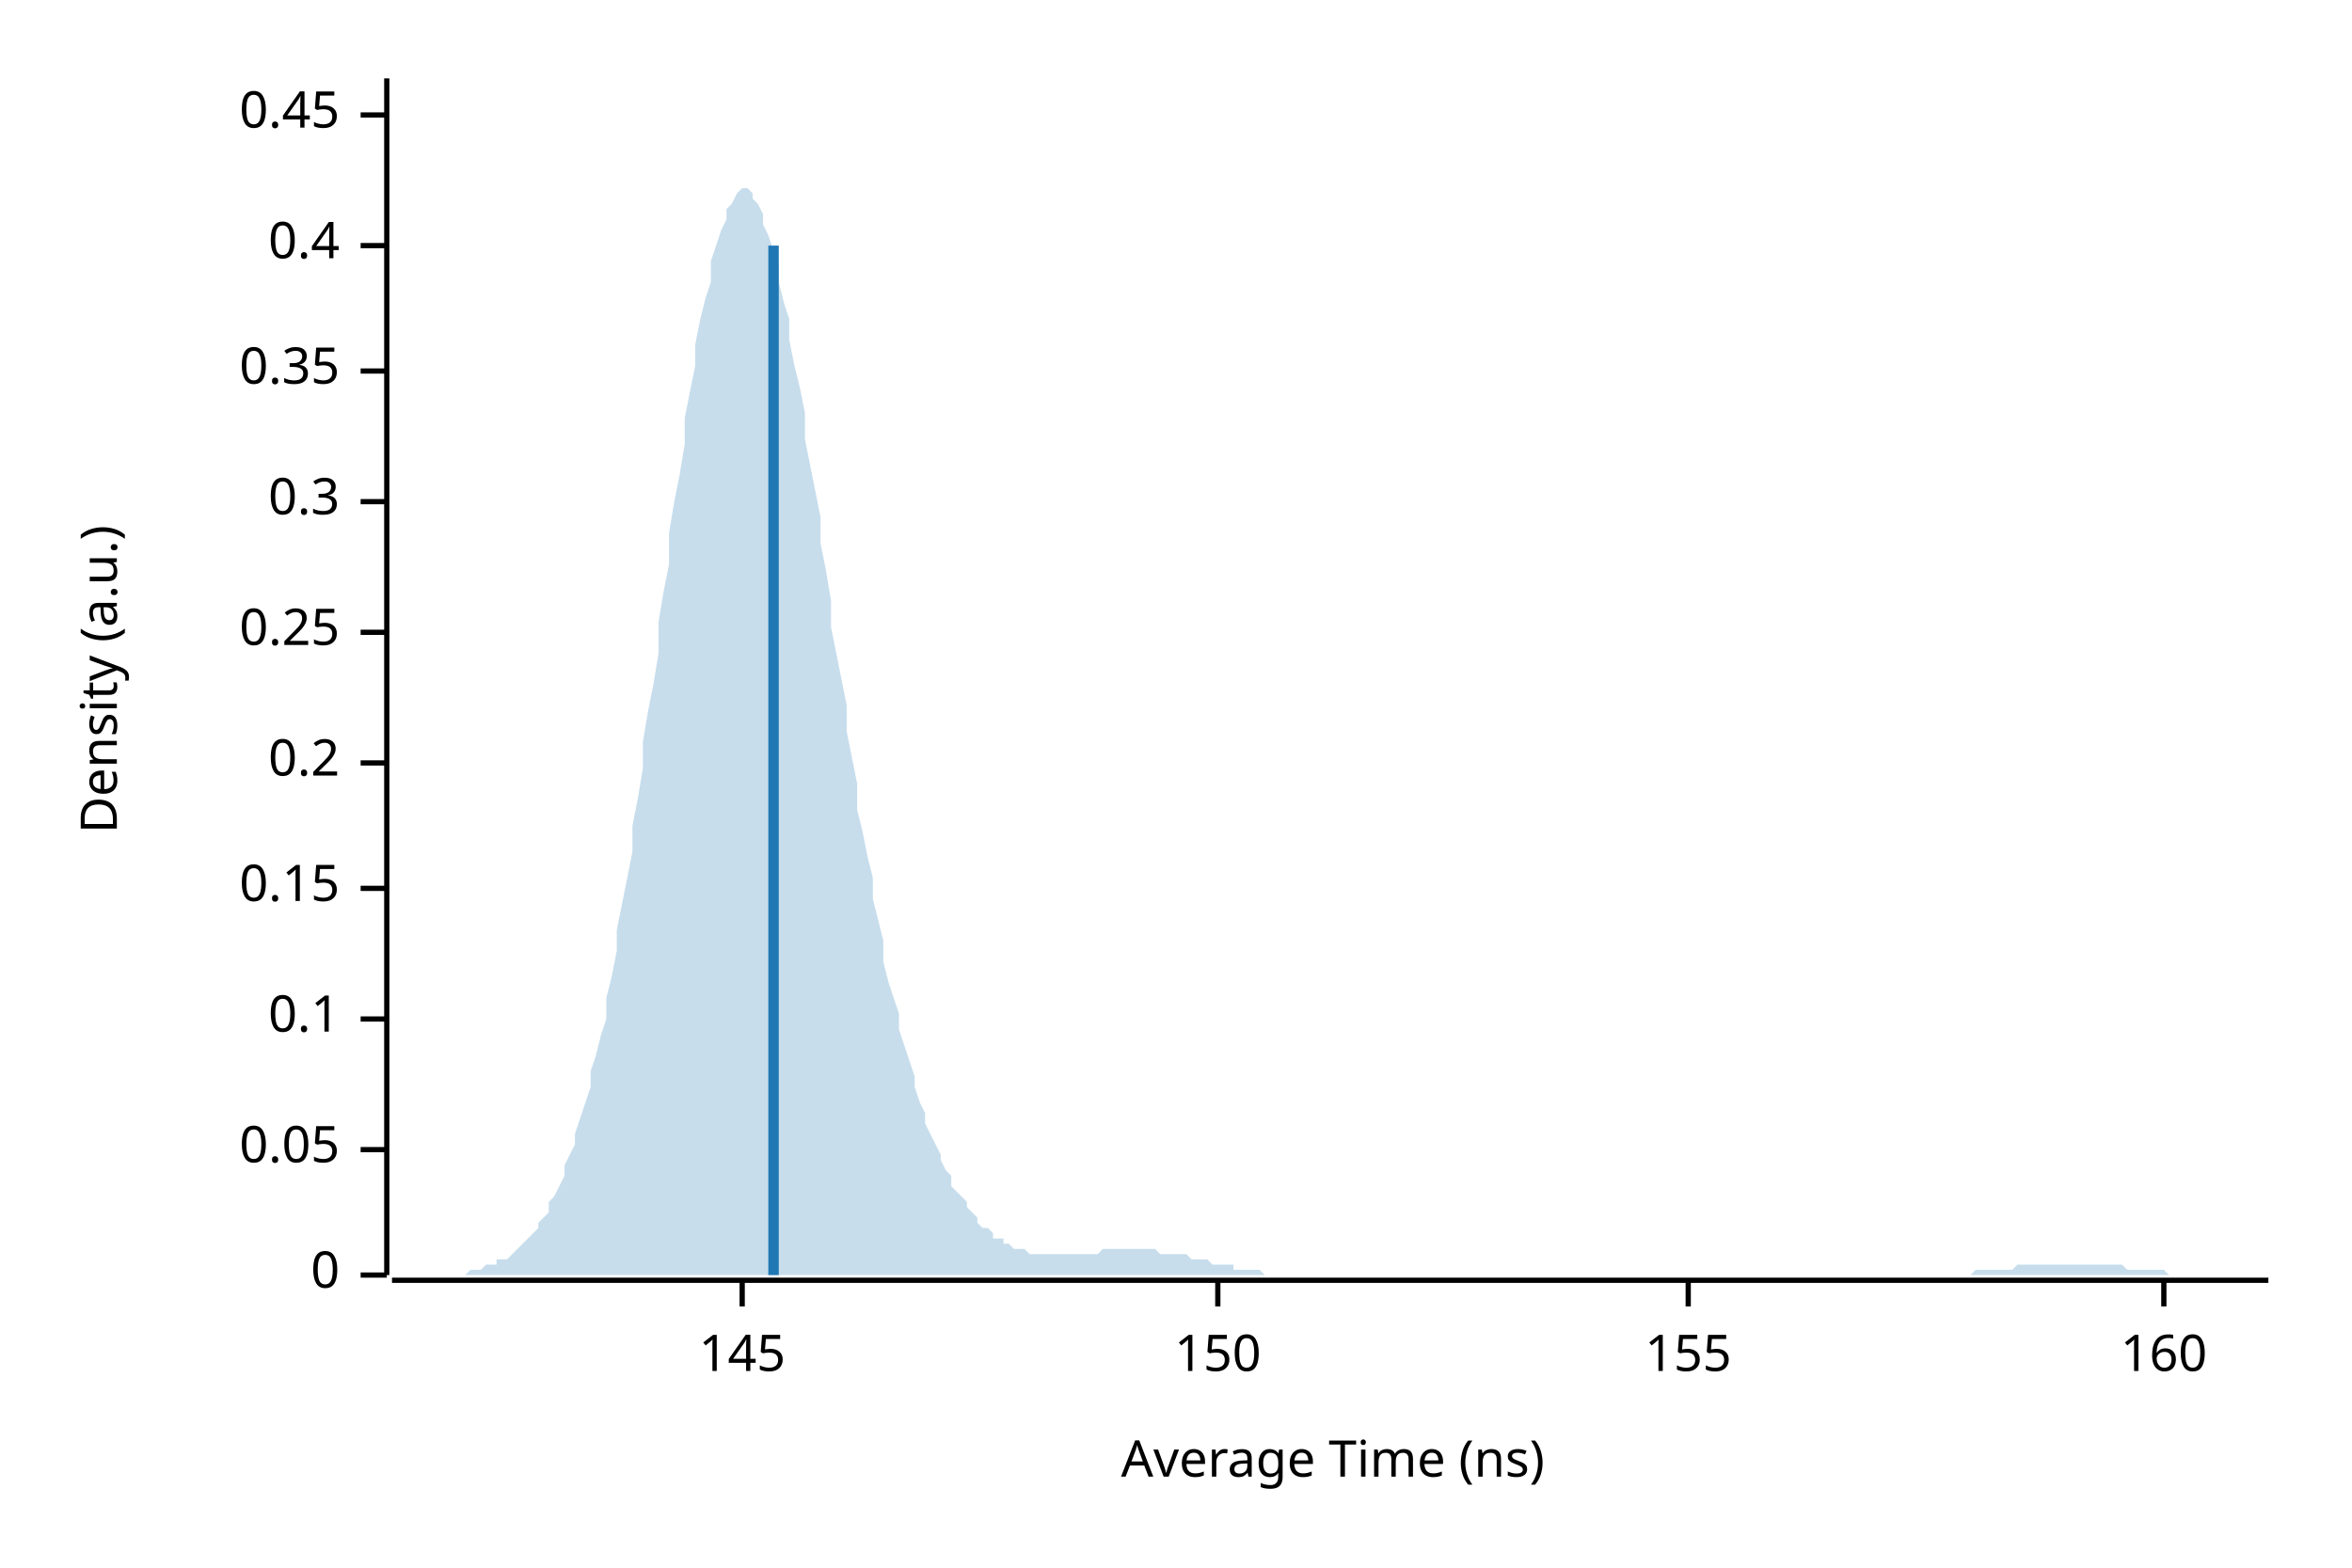
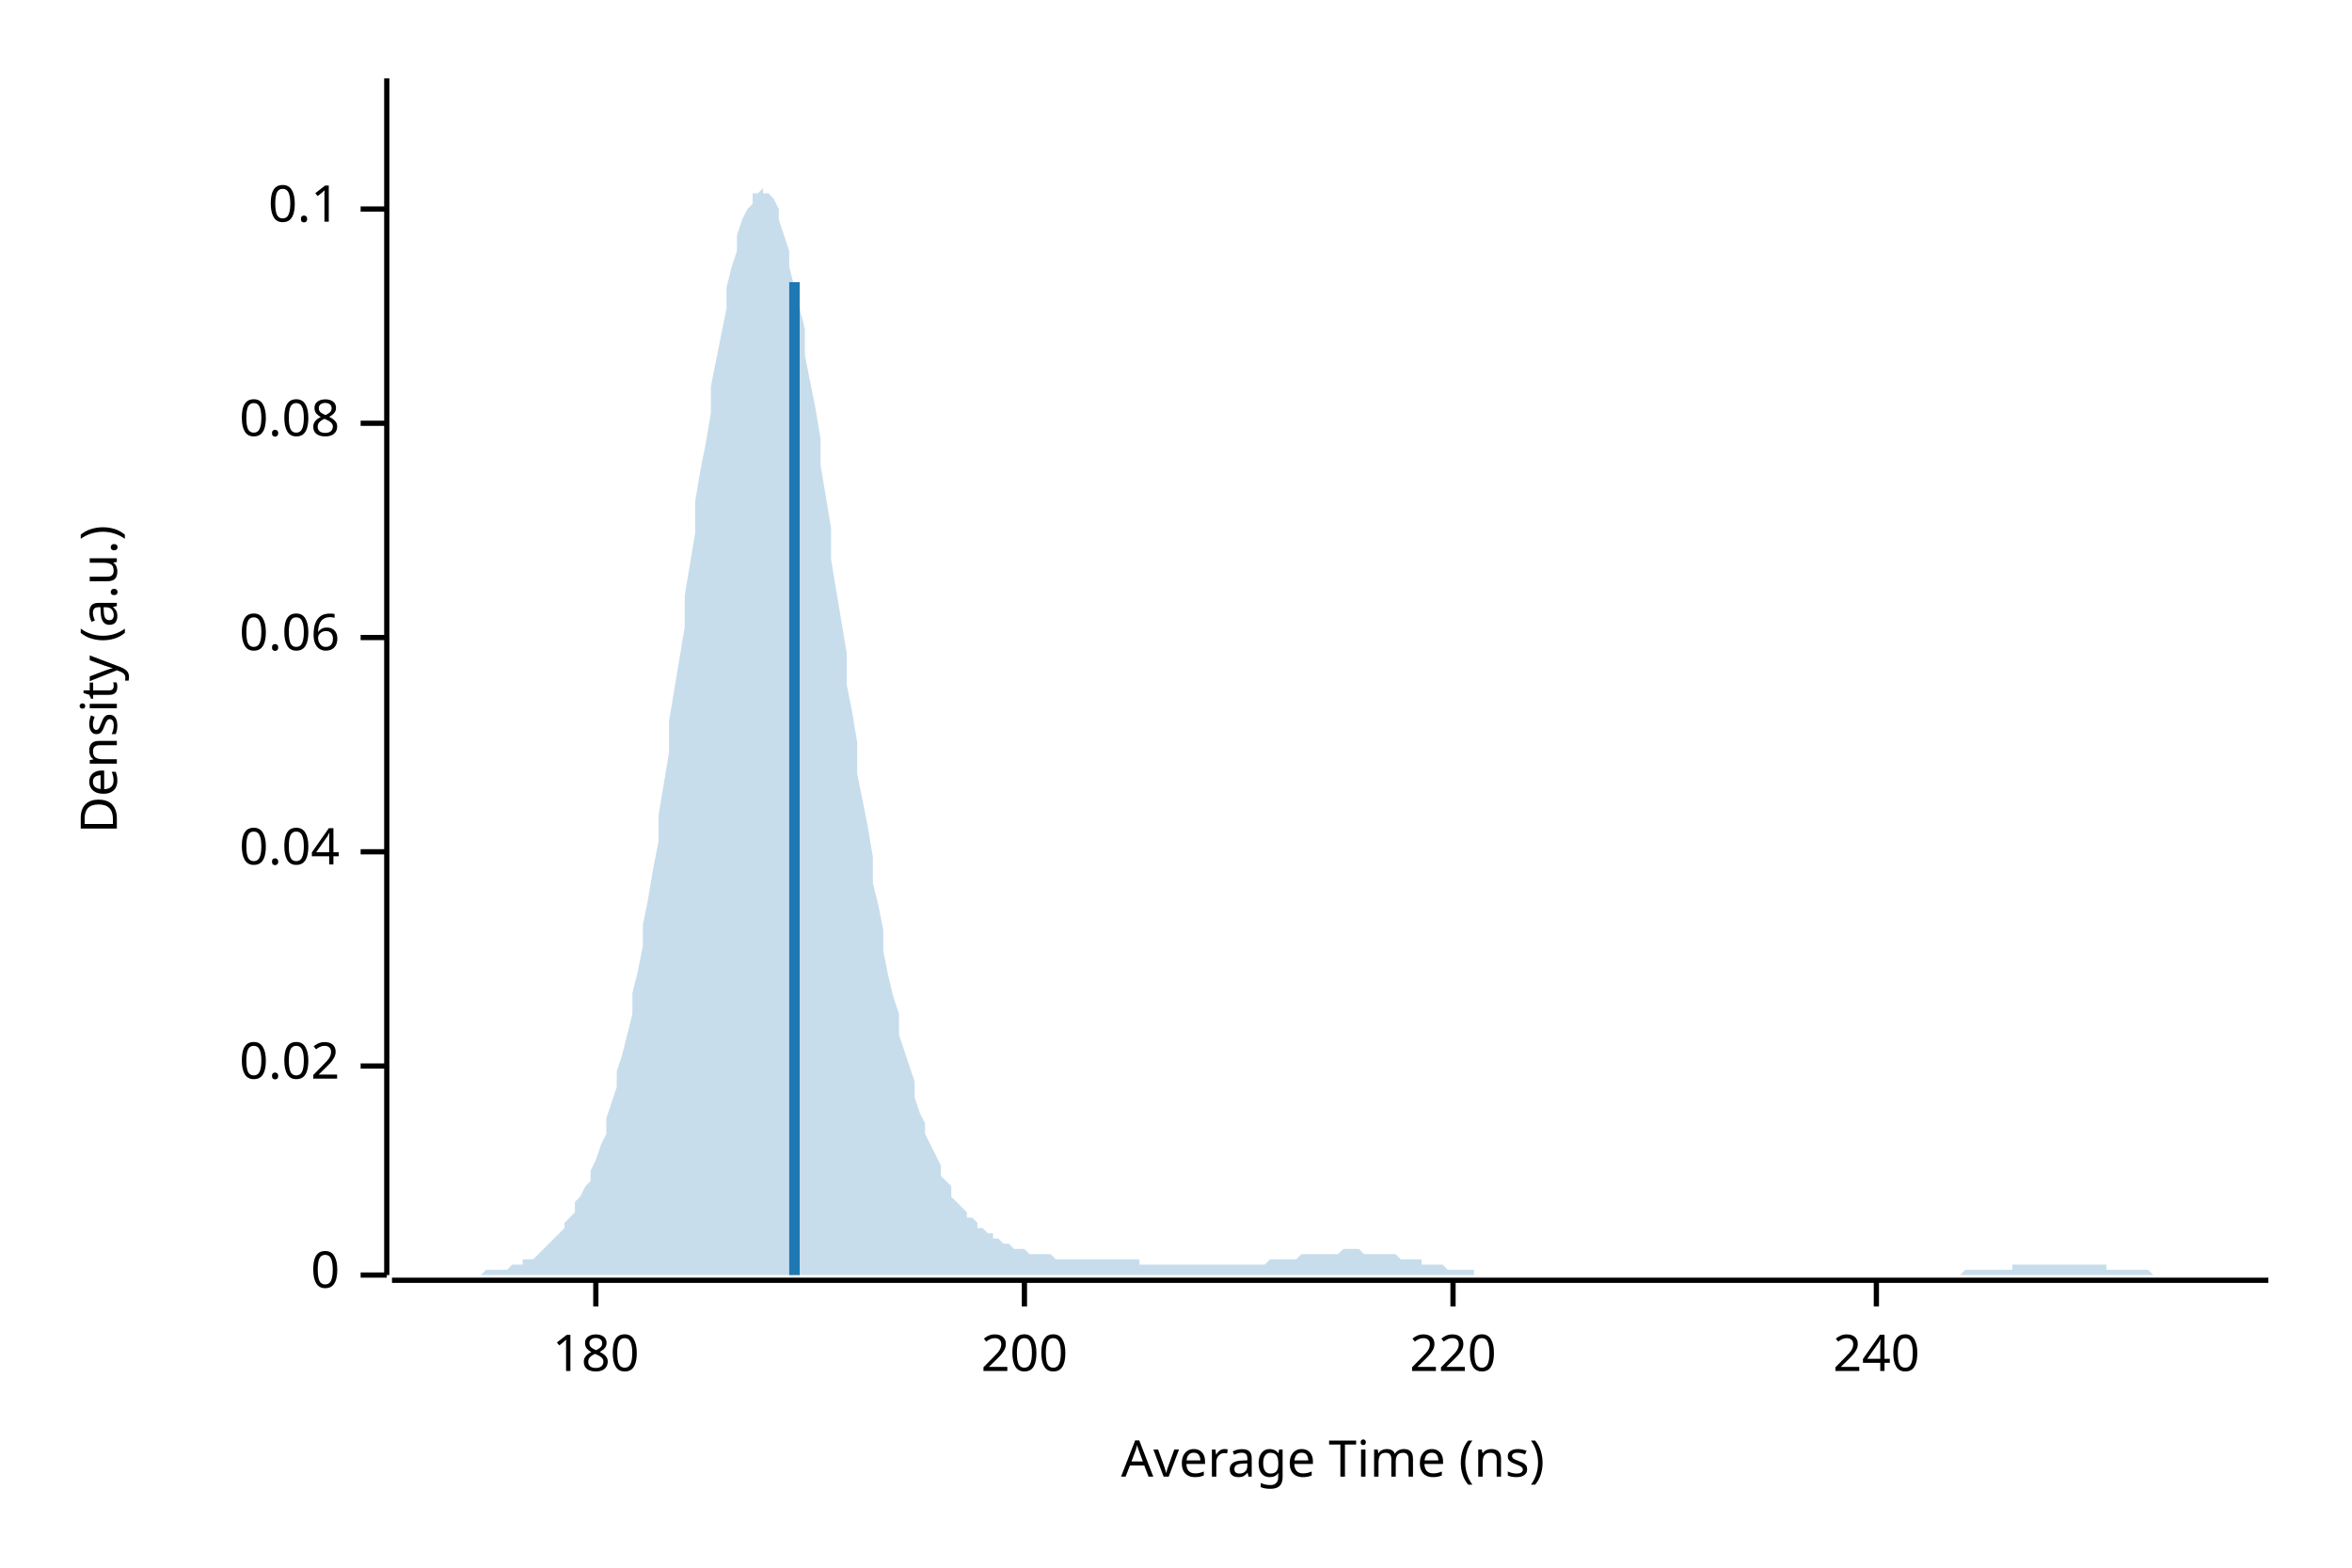
<svg xmlns="http://www.w3.org/2000/svg" width="450" height="300" viewBox="0 0 450 300">
  <text x="15" y="130" dy="0.76em" text-anchor="middle" font-family="sans-serif" font-size="9.677" opacity="1" fill="#000000" transform="rotate(270, 15, 130)">
Density (a.u.)
</text>
  <text x="255" y="285" dy="-0.5ex" text-anchor="middle" font-family="sans-serif" font-size="9.677" opacity="1" fill="#000000">
Average Time (ns)
</text>
  <polyline fill="none" opacity="1" stroke="#000000" stroke-width="1" points="74,15 74,244 " />
  <text x="65" y="244" dy="0.5ex" text-anchor="end" font-family="sans-serif" font-size="9.677" opacity="1" fill="#000000">
0
</text>
  <polyline fill="none" opacity="1" stroke="#000000" stroke-width="1" points="69,244 74,244 " />
-   <text x="65" y="220" dy="0.5ex" text-anchor="end" font-family="sans-serif" font-size="9.677" opacity="1" fill="#000000">
- 0.05
+   <text x="65" y="204" dy="0.5ex" text-anchor="end" font-family="sans-serif" font-size="9.677" opacity="1" fill="#000000">
+ 0.02
</text>
-   <polyline fill="none" opacity="1" stroke="#000000" stroke-width="1" points="69,220 74,220 " />
-   <text x="65" y="195" dy="0.5ex" text-anchor="end" font-family="sans-serif" font-size="9.677" opacity="1" fill="#000000">
+   <polyline fill="none" opacity="1" stroke="#000000" stroke-width="1" points="69,204 74,204 " />
+   <text x="65" y="163" dy="0.5ex" text-anchor="end" font-family="sans-serif" font-size="9.677" opacity="1" fill="#000000">
+ 0.04
+ </text>
+   <polyline fill="none" opacity="1" stroke="#000000" stroke-width="1" points="69,163 74,163 " />
+   <text x="65" y="122" dy="0.5ex" text-anchor="end" font-family="sans-serif" font-size="9.677" opacity="1" fill="#000000">
+ 0.06
+ </text>
+   <polyline fill="none" opacity="1" stroke="#000000" stroke-width="1" points="69,122 74,122 " />
+   <text x="65" y="81" dy="0.5ex" text-anchor="end" font-family="sans-serif" font-size="9.677" opacity="1" fill="#000000">
+ 0.08
+ </text>
+   <polyline fill="none" opacity="1" stroke="#000000" stroke-width="1" points="69,81 74,81 " />
+   <text x="65" y="40" dy="0.5ex" text-anchor="end" font-family="sans-serif" font-size="9.677" opacity="1" fill="#000000">
0.1
</text>
-   <polyline fill="none" opacity="1" stroke="#000000" stroke-width="1" points="69,195 74,195 " />
-   <text x="65" y="170" dy="0.5ex" text-anchor="end" font-family="sans-serif" font-size="9.677" opacity="1" fill="#000000">
- 0.15
+   <polyline fill="none" opacity="1" stroke="#000000" stroke-width="1" points="69,40 74,40 " />
+   <polyline fill="none" opacity="1" stroke="#000000" stroke-width="1" points="75,245 434,245 " />
+   <text x="114" y="255" dy="0.76em" text-anchor="middle" font-family="sans-serif" font-size="9.677" opacity="1" fill="#000000">
+ 180
</text>
-   <polyline fill="none" opacity="1" stroke="#000000" stroke-width="1" points="69,170 74,170 " />
-   <text x="65" y="146" dy="0.5ex" text-anchor="end" font-family="sans-serif" font-size="9.677" opacity="1" fill="#000000">
- 0.2
+   <polyline fill="none" opacity="1" stroke="#000000" stroke-width="1" points="114,245 114,250 " />
+   <text x="196" y="255" dy="0.76em" text-anchor="middle" font-family="sans-serif" font-size="9.677" opacity="1" fill="#000000">
+ 200
</text>
-   <polyline fill="none" opacity="1" stroke="#000000" stroke-width="1" points="69,146 74,146 " />
-   <text x="65" y="121" dy="0.5ex" text-anchor="end" font-family="sans-serif" font-size="9.677" opacity="1" fill="#000000">
- 0.25
+   <polyline fill="none" opacity="1" stroke="#000000" stroke-width="1" points="196,245 196,250 " />
+   <text x="278" y="255" dy="0.76em" text-anchor="middle" font-family="sans-serif" font-size="9.677" opacity="1" fill="#000000">
+ 220
</text>
-   <polyline fill="none" opacity="1" stroke="#000000" stroke-width="1" points="69,121 74,121 " />
-   <text x="65" y="96" dy="0.5ex" text-anchor="end" font-family="sans-serif" font-size="9.677" opacity="1" fill="#000000">
- 0.3
+   <polyline fill="none" opacity="1" stroke="#000000" stroke-width="1" points="278,245 278,250 " />
+   <text x="359" y="255" dy="0.76em" text-anchor="middle" font-family="sans-serif" font-size="9.677" opacity="1" fill="#000000">
+ 240
</text>
-   <polyline fill="none" opacity="1" stroke="#000000" stroke-width="1" points="69,96 74,96 " />
-   <text x="65" y="71" dy="0.5ex" text-anchor="end" font-family="sans-serif" font-size="9.677" opacity="1" fill="#000000">
- 0.35
- </text>
-   <polyline fill="none" opacity="1" stroke="#000000" stroke-width="1" points="69,71 74,71 " />
-   <text x="65" y="47" dy="0.5ex" text-anchor="end" font-family="sans-serif" font-size="9.677" opacity="1" fill="#000000">
- 0.4
- </text>
-   <polyline fill="none" opacity="1" stroke="#000000" stroke-width="1" points="69,47 74,47 " />
-   <text x="65" y="22" dy="0.5ex" text-anchor="end" font-family="sans-serif" font-size="9.677" opacity="1" fill="#000000">
- 0.45
- </text>
-   <polyline fill="none" opacity="1" stroke="#000000" stroke-width="1" points="69,22 74,22 " />
-   <polyline fill="none" opacity="1" stroke="#000000" stroke-width="1" points="75,245 434,245 " />
-   <text x="142" y="255" dy="0.76em" text-anchor="middle" font-family="sans-serif" font-size="9.677" opacity="1" fill="#000000">
- 145
- </text>
-   <polyline fill="none" opacity="1" stroke="#000000" stroke-width="1" points="142,245 142,250 " />
-   <text x="233" y="255" dy="0.76em" text-anchor="middle" font-family="sans-serif" font-size="9.677" opacity="1" fill="#000000">
- 150
- </text>
-   <polyline fill="none" opacity="1" stroke="#000000" stroke-width="1" points="233,245 233,250 " />
-   <text x="323" y="255" dy="0.76em" text-anchor="middle" font-family="sans-serif" font-size="9.677" opacity="1" fill="#000000">
- 155
- </text>
-   <polyline fill="none" opacity="1" stroke="#000000" stroke-width="1" points="323,245 323,250 " />
-   <text x="414" y="255" dy="0.76em" text-anchor="middle" font-family="sans-serif" font-size="9.677" opacity="1" fill="#000000">
- 160
- </text>
-   <polyline fill="none" opacity="1" stroke="#000000" stroke-width="1" points="414,245 414,250 " />
-   <polygon opacity="0.25" fill="#1F78B4" points="75,244 75,244 76,244 77,244 77,244 78,244 79,244 80,244 80,244 81,244 82,244 82,244 83,244 84,244 85,244 85,244 86,244 87,244 87,244 88,244 89,244 90,243 90,243 91,243 92,243 92,243 93,242 94,242 95,242 95,241 96,241 97,241 98,240 98,240 99,239 100,238 100,238 101,237 102,236 103,235 103,234 104,233 105,232 105,230 106,229 107,227 108,225 108,223 109,221 110,219 110,217 111,214 112,211 113,208 113,205 114,202 115,198 116,195 116,191 117,187 118,182 118,178 119,173 120,168 121,163 121,158 122,153 123,147 123,142 124,136 125,131 126,125 126,119 127,113 128,108 128,102 129,96 130,91 131,85 131,80 132,75 133,70 133,66 134,61 135,57 136,54 136,50 137,47 138,44 139,42 139,40 140,39 141,37 141,37 142,36 143,36 144,37 144,38 145,39 146,41 146,43 147,45 148,48 149,51 149,54 150,58 151,61 151,65 152,70 153,74 154,79 154,84 155,89 156,94 157,99 157,104 158,109 159,115 159,120 160,125 161,130 162,135 162,140 163,145 164,150 164,155 165,159 166,164 167,168 167,172 168,176 169,180 169,184 170,188 171,191 172,194 172,197 173,200 174,203 175,206 175,208 176,211 177,213 177,215 178,217 179,219 180,221 180,222 181,224 182,225 182,227 183,228 184,229 185,230 185,231 186,232 187,233 187,234 188,235 189,235 190,236 190,237 191,237 192,237 192,238 193,238 194,239 195,239 195,239 196,239 197,240 198,240 198,240 199,240 200,240 200,240 201,240 202,240 203,240 203,240 204,240 205,240 205,240 206,240 207,240 208,240 208,240 209,240 210,240 210,240 211,239 212,239 213,239 213,239 214,239 215,239 216,239 216,239 217,239 218,239 218,239 219,239 220,239 221,239 221,239 222,240 223,240 223,240 224,240 225,240 226,240 226,240 227,240 228,241 228,241 229,241 230,241 231,241 231,241 232,242 233,242 233,242 234,242 235,242 236,242 236,243 237,243 238,243 239,243 239,243 240,243 241,243 241,243 242,244 243,244 244,244 244,244 245,244 246,244 246,244 247,244 248,244 249,244 249,244 250,244 251,244 251,244 252,244 253,244 254,244 254,244 255,244 256,244 257,244 257,244 258,244 259,244 259,244 260,244 261,244 262,244 262,244 263,244 264,244 264,244 265,244 266,244 267,244 267,244 268,244 269,244 269,244 270,244 271,244 272,244 272,244 273,244 274,244 275,244 275,244 276,244 277,244 277,244 278,244 279,244 280,244 280,244 281,244 282,244 282,244 283,244 284,244 285,244 285,244 286,244 287,244 287,244 288,244 289,244 290,244 290,244 291,244 292,244 292,244 293,244 294,244 295,244 295,244 296,244 297,244 298,244 298,244 299,244 300,244 300,244 301,244 302,244 303,244 303,244 304,244 305,244 305,244 306,244 307,244 308,244 308,244 309,244 310,244 310,244 311,244 312,244 313,244 313,244 314,244 315,244 316,244 316,244 317,244 318,244 318,244 319,244 320,244 321,244 321,244 322,244 323,244 323,244 324,244 325,244 326,244 326,244 327,244 328,244 328,244 329,244 330,244 331,244 331,244 332,244 333,244 333,244 334,244 335,244 336,244 336,244 337,244 338,244 339,244 339,244 340,244 341,244 341,244 342,244 343,244 344,244 344,244 345,244 346,244 346,244 347,244 348,244 349,244 349,244 350,244 351,244 351,244 352,244 353,244 354,244 354,244 355,244 356,244 357,244 357,244 358,244 359,244 359,244 360,244 361,244 362,244 362,244 363,244 364,244 364,244 365,244 366,244 367,244 367,244 368,244 369,244 369,244 370,244 371,244 372,244 372,244 373,244 374,244 375,244 375,244 376,244 377,244 377,244 378,243 379,243 380,243 380,243 381,243 382,243 382,243 383,243 384,243 385,243 385,243 386,242 387,242 387,242 388,242 389,242 390,242 390,242 391,242 392,242 392,242 393,242 394,242 395,242 395,242 396,242 397,242 398,242 398,242 399,242 400,242 400,242 401,242 402,242 403,242 403,242 404,242 405,242 405,242 406,242 407,243 408,243 408,243 409,243 410,243 410,243 411,243 412,243 413,243 413,243 414,243 415,244 416,244 416,244 417,244 418,244 418,244 419,244 420,244 421,244 421,244 422,244 423,244 423,244 424,244 425,244 426,244 426,244 427,244 428,244 428,244 429,244 430,244 431,244 431,244 432,244 433,244 434,244 434,244 75,244 " />
-   <polyline fill="none" opacity="1" stroke="#1F78B4" stroke-width="2" points="148,244 148,47 " />
+   <polyline fill="none" opacity="1" stroke="#000000" stroke-width="1" points="359,245 359,250 " />
+   <polygon opacity="0.25" fill="#1F78B4" points="75,244 75,244 76,244 77,244 77,244 78,244 79,244 80,244 80,244 81,244 82,244 82,244 83,244 84,244 85,244 85,244 86,244 87,244 87,244 88,244 89,244 90,244 90,244 91,244 92,244 92,244 93,243 94,243 95,243 95,243 96,243 97,243 98,242 98,242 99,242 100,242 100,241 101,241 102,241 103,240 103,240 104,239 105,238 105,238 106,237 107,236 108,235 108,234 109,233 110,232 110,230 111,229 112,227 113,226 113,224 114,222 115,219 116,217 116,214 117,211 118,208 118,205 119,202 120,198 121,194 121,190 122,186 123,181 123,177 124,172 125,166 126,161 126,156 127,150 128,144 128,138 129,132 130,126 131,120 131,114 132,108 133,102 133,96 134,90 135,85 136,79 136,74 137,69 138,64 139,59 139,55 140,51 141,48 141,45 142,42 143,40 144,39 144,37 145,37 146,36 146,37 147,37 148,38 149,40 149,42 150,45 151,48 151,51 152,55 153,59 154,63 154,68 155,73 156,78 157,84 157,89 158,95 159,101 159,107 160,113 161,119 162,125 162,131 163,136 164,142 164,148 165,153 166,158 167,164 167,169 168,173 169,178 169,182 170,187 171,191 172,194 172,198 173,201 174,204 175,207 175,210 176,213 177,215 177,217 178,219 179,221 180,223 180,225 181,226 182,227 182,229 183,230 184,231 185,232 185,233 186,233 187,234 187,235 188,235 189,236 190,236 190,237 191,237 192,238 192,238 193,238 194,239 195,239 195,239 196,239 197,240 198,240 198,240 199,240 200,240 200,240 201,240 202,241 203,241 203,241 204,241 205,241 205,241 206,241 207,241 208,241 208,241 209,241 210,241 210,241 211,241 212,241 213,241 213,241 214,241 215,241 216,241 216,241 217,241 218,241 218,242 219,242 220,242 221,242 221,242 222,242 223,242 223,242 224,242 225,242 226,242 226,242 227,242 228,242 228,242 229,242 230,242 231,242 231,242 232,242 233,242 233,242 234,242 235,242 236,242 236,242 237,242 238,242 239,242 239,242 240,242 241,242 241,242 242,242 243,241 244,241 244,241 245,241 246,241 246,241 247,241 248,241 249,240 249,240 250,240 251,240 251,240 252,240 253,240 254,240 254,240 255,240 256,240 257,239 257,239 258,239 259,239 259,239 260,239 261,240 262,240 262,240 263,240 264,240 264,240 265,240 266,240 267,240 267,240 268,241 269,241 269,241 270,241 271,241 272,241 272,242 273,242 274,242 275,242 275,242 276,242 277,243 277,243 278,243 279,243 280,243 280,243 281,243 282,243 282,244 283,244 284,244 285,244 285,244 286,244 287,244 287,244 288,244 289,244 290,244 290,244 291,244 292,244 292,244 293,244 294,244 295,244 295,244 296,244 297,244 298,244 298,244 299,244 300,244 300,244 301,244 302,244 303,244 303,244 304,244 305,244 305,244 306,244 307,244 308,244 308,244 309,244 310,244 310,244 311,244 312,244 313,244 313,244 314,244 315,244 316,244 316,244 317,244 318,244 318,244 319,244 320,244 321,244 321,244 322,244 323,244 323,244 324,244 325,244 326,244 326,244 327,244 328,244 328,244 329,244 330,244 331,244 331,244 332,244 333,244 333,244 334,244 335,244 336,244 336,244 337,244 338,244 339,244 339,244 340,244 341,244 341,244 342,244 343,244 344,244 344,244 345,244 346,244 346,244 347,244 348,244 349,244 349,244 350,244 351,244 351,244 352,244 353,244 354,244 354,244 355,244 356,244 357,244 357,244 358,244 359,244 359,244 360,244 361,244 362,244 362,244 363,244 364,244 364,244 365,244 366,244 367,244 367,244 368,244 369,244 369,244 370,244 371,244 372,244 372,244 373,244 374,244 375,244 375,244 376,243 377,243 377,243 378,243 379,243 380,243 380,243 381,243 382,243 382,243 383,243 384,243 385,243 385,242 386,242 387,242 387,242 388,242 389,242 390,242 390,242 391,242 392,242 392,242 393,242 394,242 395,242 395,242 396,242 397,242 398,242 398,242 399,242 400,242 400,242 401,242 402,242 403,242 403,243 404,243 405,243 405,243 406,243 407,243 408,243 408,243 409,243 410,243 410,243 411,243 412,244 413,244 413,244 414,244 415,244 416,244 416,244 417,244 418,244 418,244 419,244 420,244 421,244 421,244 422,244 423,244 423,244 424,244 425,244 426,244 426,244 427,244 428,244 428,244 429,244 430,244 431,244 431,244 432,244 433,244 434,244 434,244 75,244 " />
+   <polyline fill="none" opacity="1" stroke="#1F78B4" stroke-width="2" points="152,244 152,54 " />
</svg>
